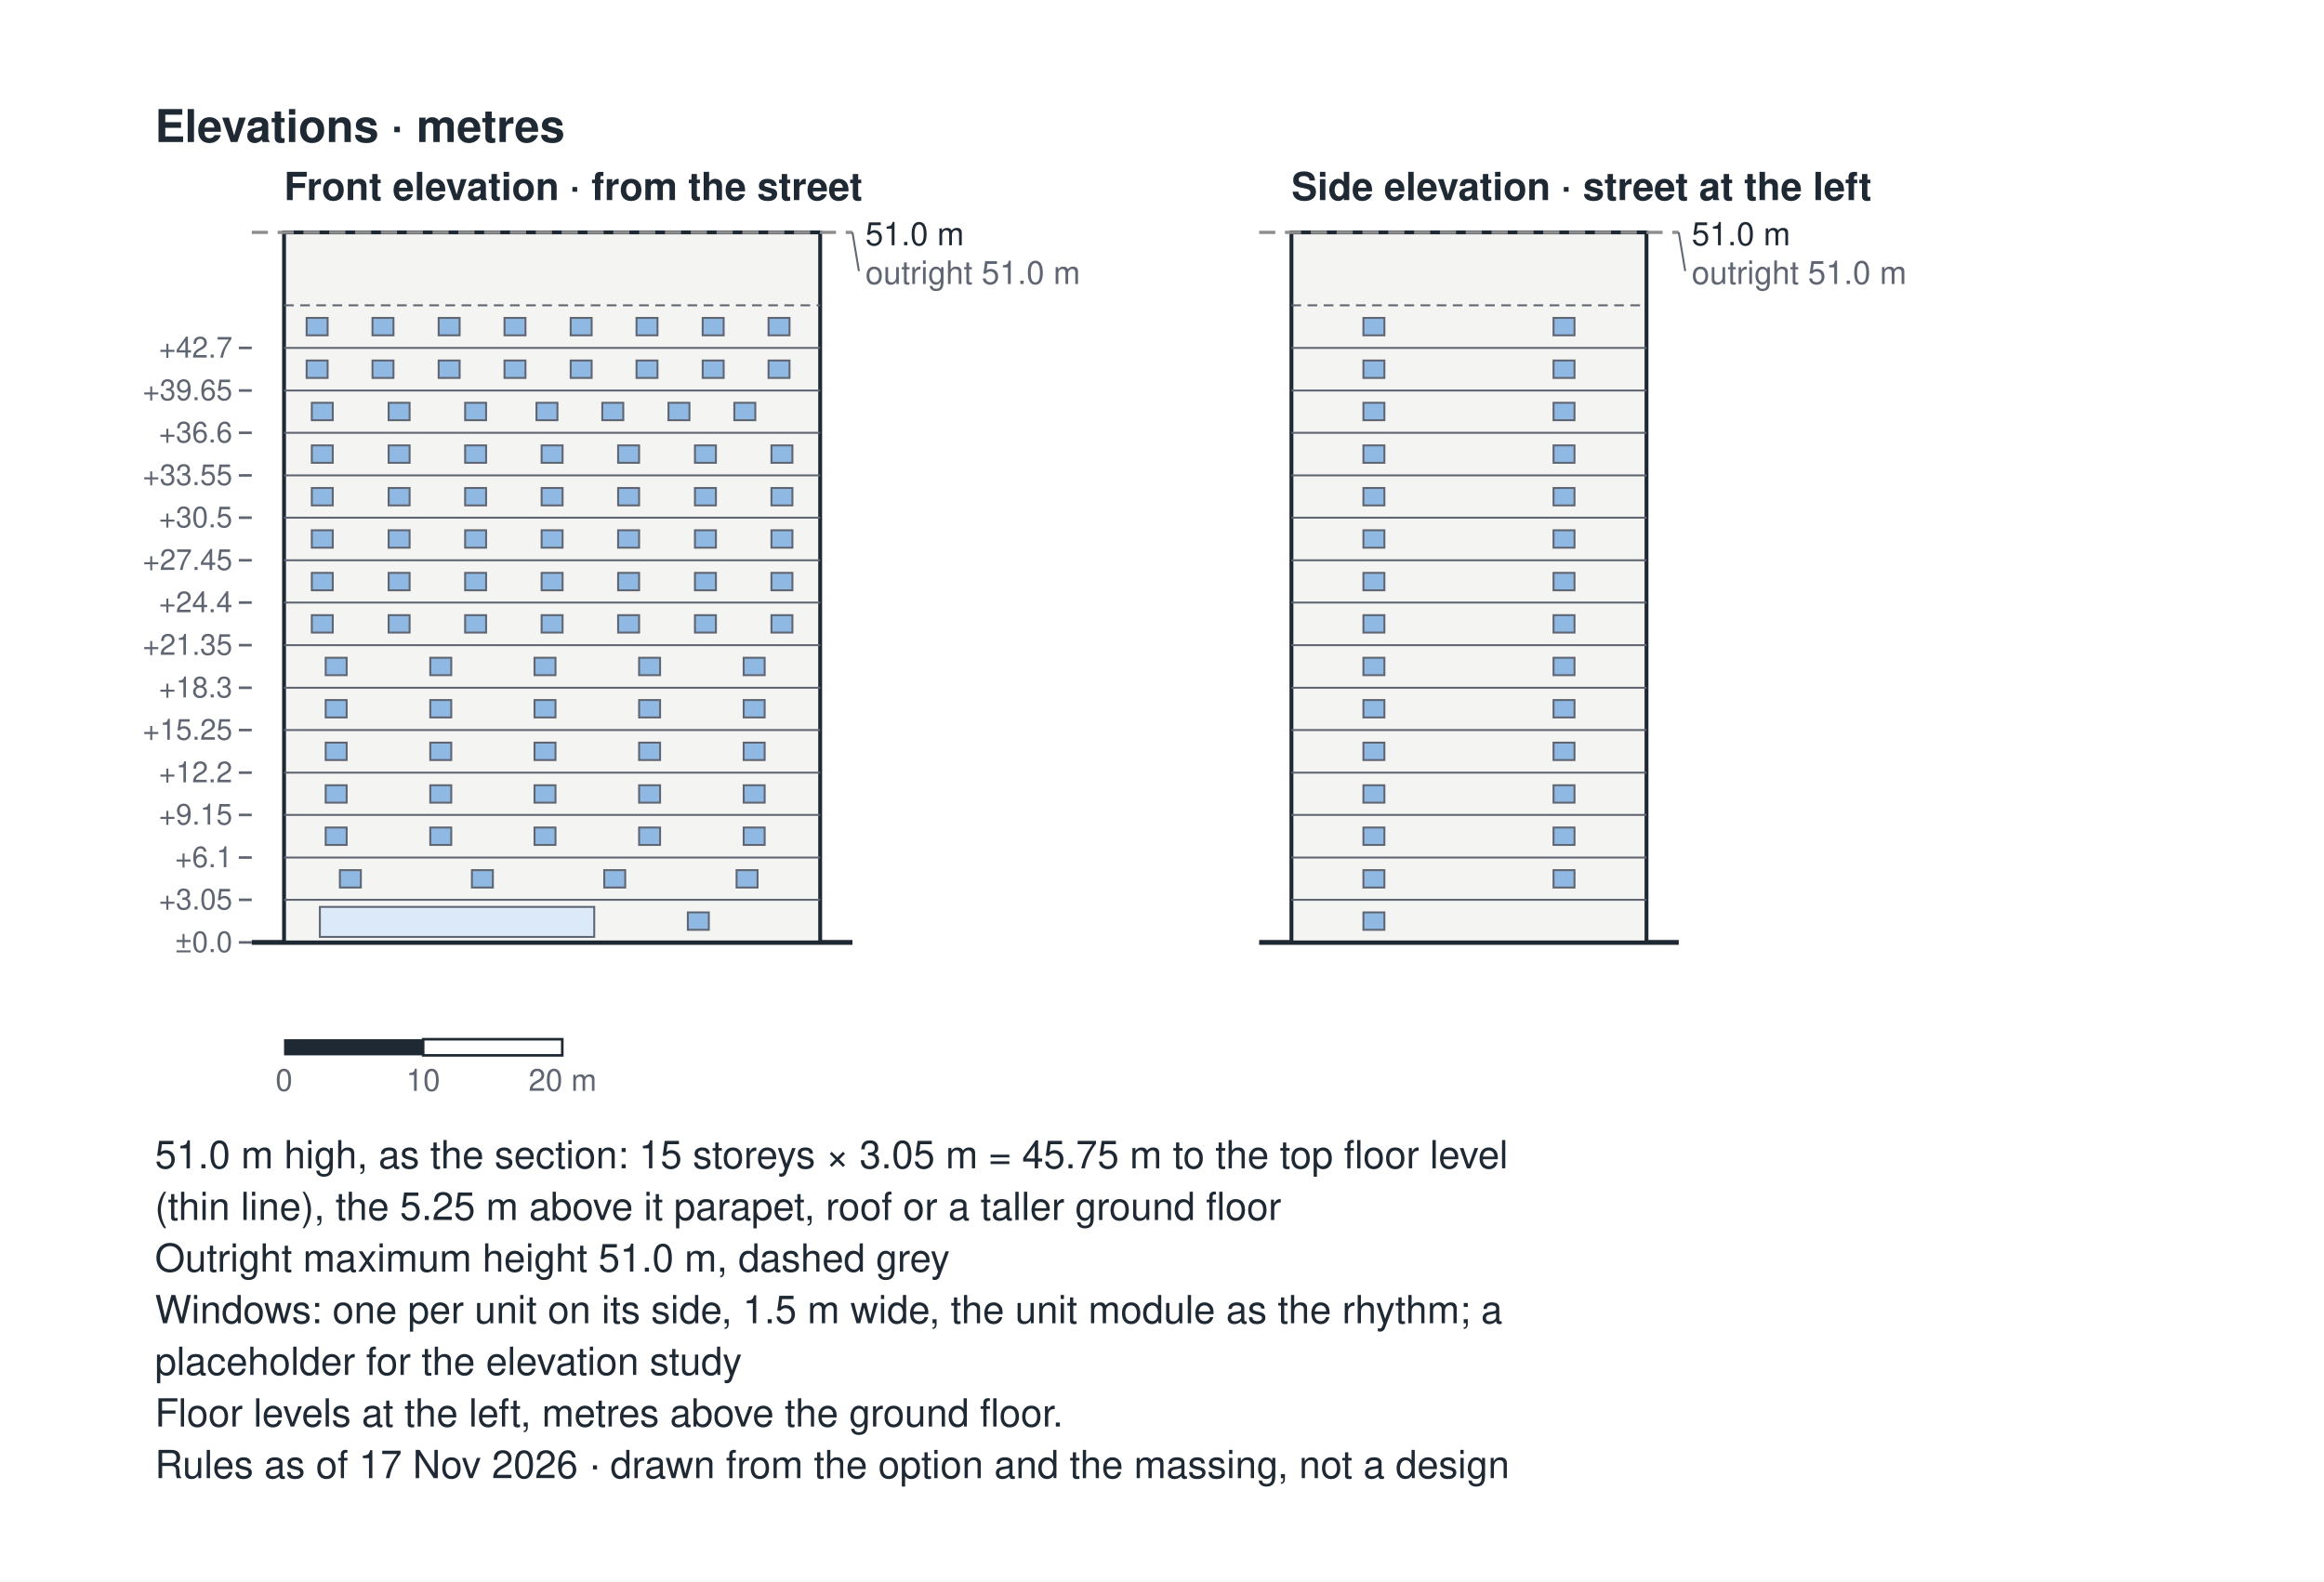
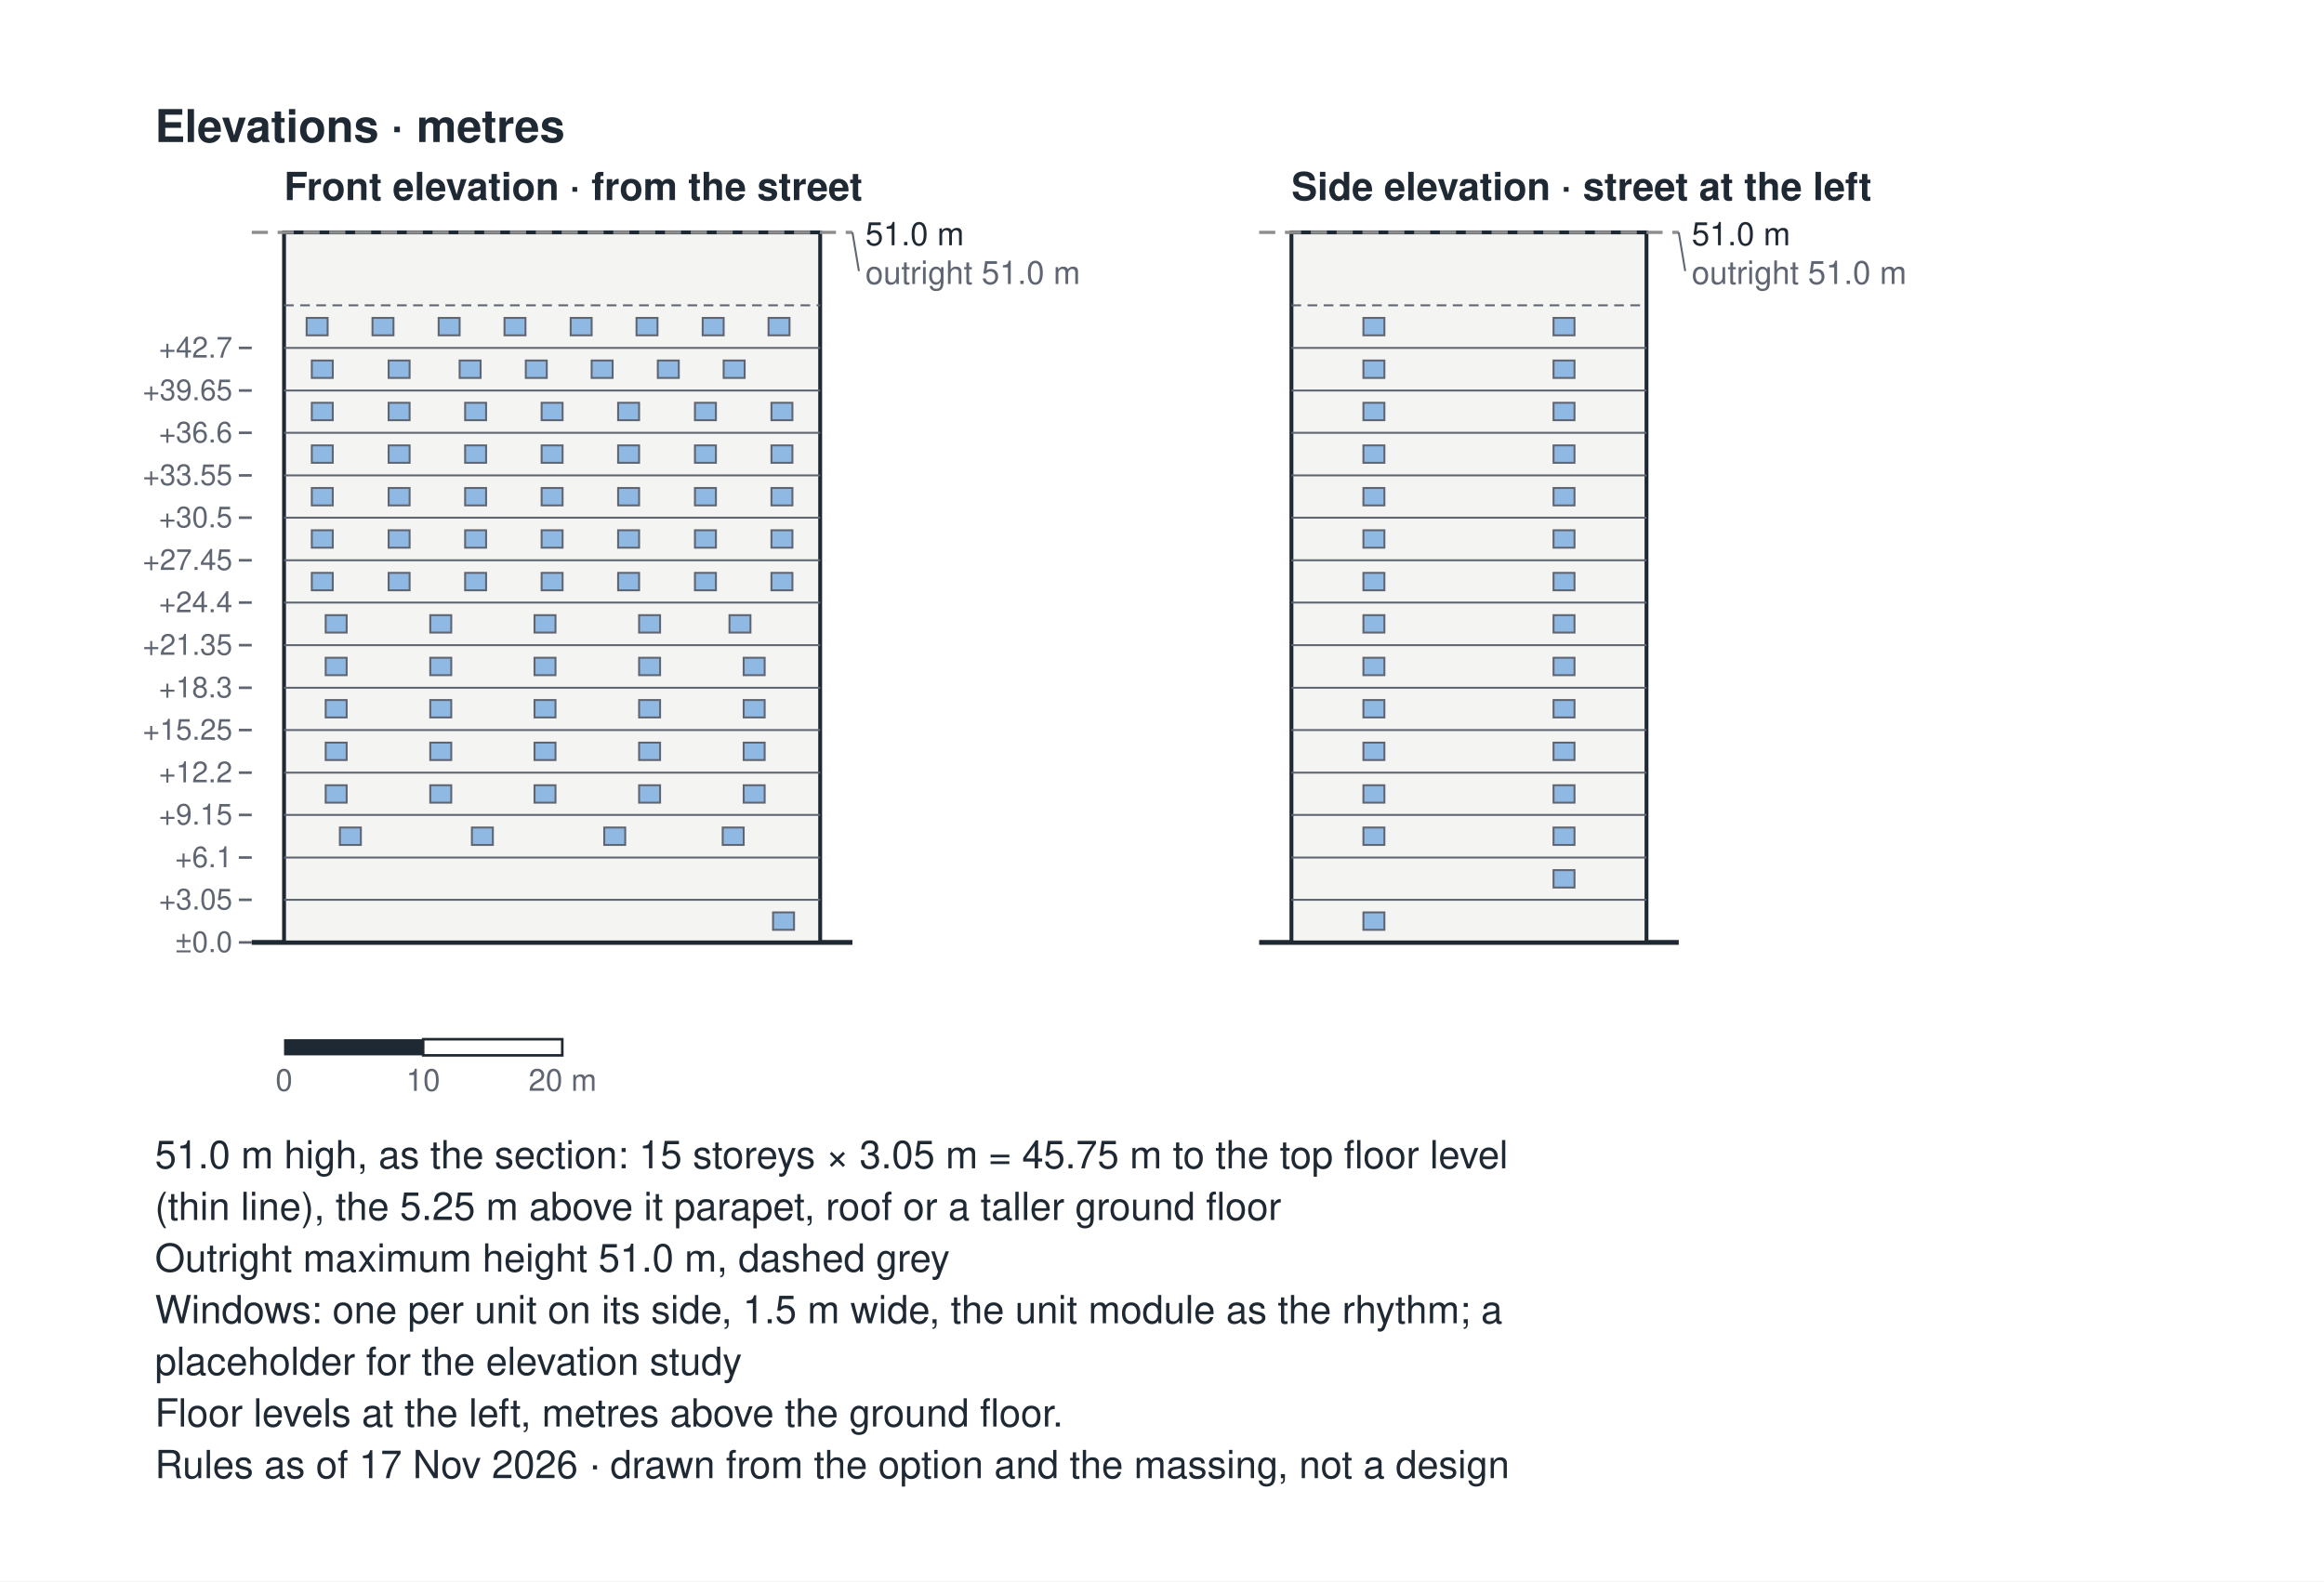
<svg xmlns="http://www.w3.org/2000/svg" width="720" height="490" viewBox="0 0 720 490" font-family="IBM Plex Sans, Helvetica, Arial, sans-serif" font-size="12" fill="#1f2933" role="img" aria-label="Preliminary elevations">
  <rect width="100%" height="100%" fill="#ffffff" />
  <text x="48" y="44" font-size="14" font-weight="600">Elevations · metres</text>
  <text x="88.0" y="62.0" font-size="12" font-weight="600">Front elevation · from the street</text>
  <line x1="78.0" y1="292.0" x2="264.1" y2="292.0" stroke="#1f2933" stroke-width="1.5" />
  <rect x="88.0" y="72.0" width="166.1" height="220.0" fill="#f4f4f2" stroke="#1f2933" stroke-width="1.2" />
  <line x1="88.0" y1="94.6" x2="254.1" y2="94.6" stroke="#5f6672" stroke-width="0.6" stroke-dasharray="3 2" />
-   <rect x="99.1" y="281.0" width="85.0" height="9.3" fill="#dbe9f8" stroke="#5f6672" stroke-width="0.6" />
-   <rect x="213.1" y="282.7" width="6.5" height="5.4" fill="#8fb8e3" stroke="#5f6672" stroke-width="0.6" />
+   <rect x="239.5" y="282.7" width="6.5" height="5.4" fill="#8fb8e3" stroke="#5f6672" stroke-width="0.6" />
  <line x1="88.0" y1="278.8" x2="254.1" y2="278.8" stroke="#5f6672" stroke-width="0.6" />
-   <rect x="105.3" y="269.6" width="6.5" height="5.4" fill="#8fb8e3" stroke="#5f6672" stroke-width="0.6" />
-   <rect x="146.2" y="269.6" width="6.5" height="5.4" fill="#8fb8e3" stroke="#5f6672" stroke-width="0.6" />
-   <rect x="187.2" y="269.6" width="6.5" height="5.4" fill="#8fb8e3" stroke="#5f6672" stroke-width="0.6" />
-   <rect x="228.2" y="269.6" width="6.5" height="5.4" fill="#8fb8e3" stroke="#5f6672" stroke-width="0.6" />
  <line x1="88.0" y1="265.7" x2="254.1" y2="265.7" stroke="#5f6672" stroke-width="0.6" />
-   <rect x="100.9" y="256.4" width="6.5" height="5.4" fill="#8fb8e3" stroke="#5f6672" stroke-width="0.6" />
-   <rect x="133.3" y="256.4" width="6.5" height="5.4" fill="#8fb8e3" stroke="#5f6672" stroke-width="0.6" />
-   <rect x="165.6" y="256.4" width="6.5" height="5.4" fill="#8fb8e3" stroke="#5f6672" stroke-width="0.6" />
-   <rect x="198.0" y="256.4" width="6.5" height="5.4" fill="#8fb8e3" stroke="#5f6672" stroke-width="0.6" />
-   <rect x="230.4" y="256.4" width="6.5" height="5.4" fill="#8fb8e3" stroke="#5f6672" stroke-width="0.6" />
+   <rect x="105.3" y="256.4" width="6.5" height="5.4" fill="#8fb8e3" stroke="#5f6672" stroke-width="0.6" />
+   <rect x="146.2" y="256.4" width="6.5" height="5.4" fill="#8fb8e3" stroke="#5f6672" stroke-width="0.6" />
+   <rect x="187.2" y="256.4" width="6.5" height="5.4" fill="#8fb8e3" stroke="#5f6672" stroke-width="0.6" />
+   <rect x="223.9" y="256.4" width="6.5" height="5.4" fill="#8fb8e3" stroke="#5f6672" stroke-width="0.6" />
  <line x1="88.0" y1="252.5" x2="254.1" y2="252.5" stroke="#5f6672" stroke-width="0.6" />
  <rect x="100.9" y="243.3" width="6.5" height="5.4" fill="#8fb8e3" stroke="#5f6672" stroke-width="0.6" />
  <rect x="133.3" y="243.3" width="6.5" height="5.4" fill="#8fb8e3" stroke="#5f6672" stroke-width="0.6" />
  <rect x="165.6" y="243.3" width="6.5" height="5.4" fill="#8fb8e3" stroke="#5f6672" stroke-width="0.6" />
  <rect x="198.0" y="243.3" width="6.5" height="5.4" fill="#8fb8e3" stroke="#5f6672" stroke-width="0.6" />
  <rect x="230.4" y="243.3" width="6.5" height="5.4" fill="#8fb8e3" stroke="#5f6672" stroke-width="0.6" />
  <line x1="88.0" y1="239.4" x2="254.1" y2="239.4" stroke="#5f6672" stroke-width="0.6" />
  <rect x="100.9" y="230.1" width="6.5" height="5.4" fill="#8fb8e3" stroke="#5f6672" stroke-width="0.6" />
  <rect x="133.3" y="230.1" width="6.5" height="5.4" fill="#8fb8e3" stroke="#5f6672" stroke-width="0.6" />
  <rect x="165.6" y="230.1" width="6.5" height="5.4" fill="#8fb8e3" stroke="#5f6672" stroke-width="0.6" />
  <rect x="198.0" y="230.1" width="6.5" height="5.4" fill="#8fb8e3" stroke="#5f6672" stroke-width="0.6" />
  <rect x="230.4" y="230.1" width="6.5" height="5.4" fill="#8fb8e3" stroke="#5f6672" stroke-width="0.6" />
  <line x1="88.0" y1="226.2" x2="254.1" y2="226.2" stroke="#5f6672" stroke-width="0.6" />
  <rect x="100.9" y="216.9" width="6.5" height="5.4" fill="#8fb8e3" stroke="#5f6672" stroke-width="0.6" />
  <rect x="133.3" y="216.9" width="6.5" height="5.4" fill="#8fb8e3" stroke="#5f6672" stroke-width="0.6" />
  <rect x="165.6" y="216.9" width="6.5" height="5.4" fill="#8fb8e3" stroke="#5f6672" stroke-width="0.6" />
  <rect x="198.0" y="216.9" width="6.5" height="5.4" fill="#8fb8e3" stroke="#5f6672" stroke-width="0.6" />
  <rect x="230.4" y="216.9" width="6.5" height="5.4" fill="#8fb8e3" stroke="#5f6672" stroke-width="0.6" />
  <line x1="88.0" y1="213.1" x2="254.1" y2="213.1" stroke="#5f6672" stroke-width="0.6" />
  <rect x="100.9" y="203.8" width="6.5" height="5.4" fill="#8fb8e3" stroke="#5f6672" stroke-width="0.6" />
  <rect x="133.3" y="203.8" width="6.5" height="5.4" fill="#8fb8e3" stroke="#5f6672" stroke-width="0.6" />
  <rect x="165.6" y="203.8" width="6.5" height="5.4" fill="#8fb8e3" stroke="#5f6672" stroke-width="0.6" />
  <rect x="198.0" y="203.8" width="6.5" height="5.4" fill="#8fb8e3" stroke="#5f6672" stroke-width="0.6" />
  <rect x="230.4" y="203.8" width="6.5" height="5.4" fill="#8fb8e3" stroke="#5f6672" stroke-width="0.6" />
  <line x1="88.0" y1="199.9" x2="254.1" y2="199.9" stroke="#5f6672" stroke-width="0.6" />
-   <rect x="96.6" y="190.6" width="6.5" height="5.4" fill="#8fb8e3" stroke="#5f6672" stroke-width="0.6" />
-   <rect x="120.4" y="190.6" width="6.5" height="5.4" fill="#8fb8e3" stroke="#5f6672" stroke-width="0.6" />
-   <rect x="144.1" y="190.6" width="6.5" height="5.4" fill="#8fb8e3" stroke="#5f6672" stroke-width="0.6" />
-   <rect x="167.8" y="190.6" width="6.5" height="5.4" fill="#8fb8e3" stroke="#5f6672" stroke-width="0.6" />
-   <rect x="191.5" y="190.6" width="6.5" height="5.4" fill="#8fb8e3" stroke="#5f6672" stroke-width="0.6" />
-   <rect x="215.3" y="190.6" width="6.5" height="5.4" fill="#8fb8e3" stroke="#5f6672" stroke-width="0.6" />
-   <rect x="239.0" y="190.6" width="6.5" height="5.4" fill="#8fb8e3" stroke="#5f6672" stroke-width="0.6" />
+   <rect x="100.9" y="190.6" width="6.5" height="5.4" fill="#8fb8e3" stroke="#5f6672" stroke-width="0.6" />
+   <rect x="133.3" y="190.6" width="6.5" height="5.4" fill="#8fb8e3" stroke="#5f6672" stroke-width="0.6" />
+   <rect x="165.6" y="190.6" width="6.5" height="5.4" fill="#8fb8e3" stroke="#5f6672" stroke-width="0.6" />
+   <rect x="198.0" y="190.6" width="6.5" height="5.4" fill="#8fb8e3" stroke="#5f6672" stroke-width="0.6" />
+   <rect x="226.0" y="190.6" width="6.5" height="5.4" fill="#8fb8e3" stroke="#5f6672" stroke-width="0.6" />
  <line x1="88.0" y1="186.7" x2="254.1" y2="186.7" stroke="#5f6672" stroke-width="0.6" />
  <rect x="96.6" y="177.5" width="6.5" height="5.4" fill="#8fb8e3" stroke="#5f6672" stroke-width="0.6" />
  <rect x="120.4" y="177.5" width="6.5" height="5.4" fill="#8fb8e3" stroke="#5f6672" stroke-width="0.6" />
  <rect x="144.1" y="177.5" width="6.5" height="5.4" fill="#8fb8e3" stroke="#5f6672" stroke-width="0.6" />
  <rect x="167.8" y="177.5" width="6.5" height="5.4" fill="#8fb8e3" stroke="#5f6672" stroke-width="0.6" />
  <rect x="191.5" y="177.5" width="6.5" height="5.4" fill="#8fb8e3" stroke="#5f6672" stroke-width="0.6" />
  <rect x="215.3" y="177.5" width="6.5" height="5.4" fill="#8fb8e3" stroke="#5f6672" stroke-width="0.6" />
  <rect x="239.0" y="177.5" width="6.5" height="5.4" fill="#8fb8e3" stroke="#5f6672" stroke-width="0.6" />
  <line x1="88.0" y1="173.6" x2="254.1" y2="173.6" stroke="#5f6672" stroke-width="0.6" />
  <rect x="96.6" y="164.3" width="6.5" height="5.4" fill="#8fb8e3" stroke="#5f6672" stroke-width="0.6" />
  <rect x="120.4" y="164.3" width="6.5" height="5.4" fill="#8fb8e3" stroke="#5f6672" stroke-width="0.6" />
  <rect x="144.1" y="164.3" width="6.5" height="5.4" fill="#8fb8e3" stroke="#5f6672" stroke-width="0.6" />
  <rect x="167.8" y="164.3" width="6.5" height="5.4" fill="#8fb8e3" stroke="#5f6672" stroke-width="0.6" />
  <rect x="191.5" y="164.3" width="6.5" height="5.4" fill="#8fb8e3" stroke="#5f6672" stroke-width="0.6" />
  <rect x="215.3" y="164.3" width="6.5" height="5.4" fill="#8fb8e3" stroke="#5f6672" stroke-width="0.6" />
  <rect x="239.0" y="164.3" width="6.5" height="5.4" fill="#8fb8e3" stroke="#5f6672" stroke-width="0.6" />
  <line x1="88.0" y1="160.4" x2="254.1" y2="160.4" stroke="#5f6672" stroke-width="0.6" />
  <rect x="96.6" y="151.2" width="6.5" height="5.4" fill="#8fb8e3" stroke="#5f6672" stroke-width="0.6" />
  <rect x="120.4" y="151.2" width="6.5" height="5.4" fill="#8fb8e3" stroke="#5f6672" stroke-width="0.6" />
  <rect x="144.1" y="151.2" width="6.5" height="5.4" fill="#8fb8e3" stroke="#5f6672" stroke-width="0.6" />
  <rect x="167.8" y="151.2" width="6.5" height="5.4" fill="#8fb8e3" stroke="#5f6672" stroke-width="0.6" />
  <rect x="191.5" y="151.2" width="6.5" height="5.4" fill="#8fb8e3" stroke="#5f6672" stroke-width="0.6" />
  <rect x="215.3" y="151.2" width="6.5" height="5.4" fill="#8fb8e3" stroke="#5f6672" stroke-width="0.6" />
  <rect x="239.0" y="151.2" width="6.5" height="5.4" fill="#8fb8e3" stroke="#5f6672" stroke-width="0.6" />
  <line x1="88.0" y1="147.3" x2="254.1" y2="147.3" stroke="#5f6672" stroke-width="0.6" />
  <rect x="96.6" y="138.0" width="6.5" height="5.4" fill="#8fb8e3" stroke="#5f6672" stroke-width="0.6" />
  <rect x="120.4" y="138.0" width="6.5" height="5.4" fill="#8fb8e3" stroke="#5f6672" stroke-width="0.6" />
  <rect x="144.1" y="138.0" width="6.5" height="5.4" fill="#8fb8e3" stroke="#5f6672" stroke-width="0.6" />
  <rect x="167.8" y="138.0" width="6.5" height="5.4" fill="#8fb8e3" stroke="#5f6672" stroke-width="0.6" />
  <rect x="191.5" y="138.0" width="6.5" height="5.4" fill="#8fb8e3" stroke="#5f6672" stroke-width="0.6" />
  <rect x="215.3" y="138.0" width="6.5" height="5.4" fill="#8fb8e3" stroke="#5f6672" stroke-width="0.6" />
  <rect x="239.0" y="138.0" width="6.5" height="5.4" fill="#8fb8e3" stroke="#5f6672" stroke-width="0.6" />
  <line x1="88.0" y1="134.1" x2="254.1" y2="134.1" stroke="#5f6672" stroke-width="0.6" />
  <rect x="96.6" y="124.8" width="6.5" height="5.4" fill="#8fb8e3" stroke="#5f6672" stroke-width="0.6" />
  <rect x="120.4" y="124.8" width="6.5" height="5.4" fill="#8fb8e3" stroke="#5f6672" stroke-width="0.6" />
  <rect x="144.1" y="124.8" width="6.5" height="5.4" fill="#8fb8e3" stroke="#5f6672" stroke-width="0.6" />
-   <rect x="166.2" y="124.8" width="6.5" height="5.4" fill="#8fb8e3" stroke="#5f6672" stroke-width="0.6" />
-   <rect x="186.6" y="124.8" width="6.5" height="5.4" fill="#8fb8e3" stroke="#5f6672" stroke-width="0.6" />
-   <rect x="207.1" y="124.8" width="6.5" height="5.4" fill="#8fb8e3" stroke="#5f6672" stroke-width="0.6" />
-   <rect x="227.5" y="124.8" width="6.5" height="5.4" fill="#8fb8e3" stroke="#5f6672" stroke-width="0.6" />
+   <rect x="167.8" y="124.8" width="6.5" height="5.4" fill="#8fb8e3" stroke="#5f6672" stroke-width="0.6" />
+   <rect x="191.5" y="124.8" width="6.5" height="5.4" fill="#8fb8e3" stroke="#5f6672" stroke-width="0.6" />
+   <rect x="215.3" y="124.8" width="6.5" height="5.4" fill="#8fb8e3" stroke="#5f6672" stroke-width="0.6" />
+   <rect x="239.0" y="124.8" width="6.5" height="5.4" fill="#8fb8e3" stroke="#5f6672" stroke-width="0.6" />
  <line x1="88.0" y1="121.0" x2="254.1" y2="121.0" stroke="#5f6672" stroke-width="0.6" />
-   <rect x="95.0" y="111.7" width="6.5" height="5.4" fill="#8fb8e3" stroke="#5f6672" stroke-width="0.6" />
-   <rect x="115.4" y="111.7" width="6.5" height="5.4" fill="#8fb8e3" stroke="#5f6672" stroke-width="0.6" />
-   <rect x="135.9" y="111.7" width="6.5" height="5.4" fill="#8fb8e3" stroke="#5f6672" stroke-width="0.6" />
-   <rect x="156.3" y="111.7" width="6.5" height="5.4" fill="#8fb8e3" stroke="#5f6672" stroke-width="0.6" />
-   <rect x="176.8" y="111.7" width="6.5" height="5.4" fill="#8fb8e3" stroke="#5f6672" stroke-width="0.6" />
-   <rect x="197.2" y="111.7" width="6.5" height="5.4" fill="#8fb8e3" stroke="#5f6672" stroke-width="0.6" />
-   <rect x="217.7" y="111.7" width="6.5" height="5.4" fill="#8fb8e3" stroke="#5f6672" stroke-width="0.6" />
-   <rect x="238.1" y="111.7" width="6.5" height="5.4" fill="#8fb8e3" stroke="#5f6672" stroke-width="0.6" />
+   <rect x="96.6" y="111.7" width="6.5" height="5.4" fill="#8fb8e3" stroke="#5f6672" stroke-width="0.6" />
+   <rect x="120.4" y="111.7" width="6.5" height="5.4" fill="#8fb8e3" stroke="#5f6672" stroke-width="0.6" />
+   <rect x="142.4" y="111.7" width="6.5" height="5.4" fill="#8fb8e3" stroke="#5f6672" stroke-width="0.6" />
+   <rect x="162.9" y="111.7" width="6.5" height="5.4" fill="#8fb8e3" stroke="#5f6672" stroke-width="0.6" />
+   <rect x="183.3" y="111.7" width="6.5" height="5.4" fill="#8fb8e3" stroke="#5f6672" stroke-width="0.6" />
+   <rect x="203.8" y="111.7" width="6.5" height="5.4" fill="#8fb8e3" stroke="#5f6672" stroke-width="0.6" />
+   <rect x="224.2" y="111.7" width="6.5" height="5.4" fill="#8fb8e3" stroke="#5f6672" stroke-width="0.6" />
  <line x1="88.0" y1="107.8" x2="254.1" y2="107.8" stroke="#5f6672" stroke-width="0.6" />
  <rect x="95.0" y="98.5" width="6.5" height="5.4" fill="#8fb8e3" stroke="#5f6672" stroke-width="0.6" />
  <rect x="115.4" y="98.5" width="6.5" height="5.4" fill="#8fb8e3" stroke="#5f6672" stroke-width="0.6" />
  <rect x="135.9" y="98.5" width="6.5" height="5.4" fill="#8fb8e3" stroke="#5f6672" stroke-width="0.6" />
  <rect x="156.3" y="98.5" width="6.5" height="5.4" fill="#8fb8e3" stroke="#5f6672" stroke-width="0.6" />
  <rect x="176.8" y="98.5" width="6.5" height="5.4" fill="#8fb8e3" stroke="#5f6672" stroke-width="0.6" />
  <rect x="197.2" y="98.5" width="6.5" height="5.4" fill="#8fb8e3" stroke="#5f6672" stroke-width="0.6" />
  <rect x="217.7" y="98.5" width="6.5" height="5.4" fill="#8fb8e3" stroke="#5f6672" stroke-width="0.6" />
  <rect x="238.1" y="98.5" width="6.5" height="5.4" fill="#8fb8e3" stroke="#5f6672" stroke-width="0.6" />
  <line x1="78.0" y1="72.0" x2="264.1" y2="72.0" stroke="#8e8e8e" stroke-width="1" stroke-dasharray="5 3" />
  <text x="268.1" y="76.0" font-size="10" fill="#1f2933">51.0 m</text>
  <line x1="264.1" y1="72.0" x2="266.1" y2="84.0" stroke="#5f6672" stroke-width="0.6" />
  <text x="268.1" y="88.0" font-size="10" fill="#5f6672">outright 51.0 m</text>
  <text x="400.1" y="62.0" font-size="12" font-weight="600">Side elevation · street at the left</text>
  <line x1="390.1" y1="292.0" x2="520.1" y2="292.0" stroke="#1f2933" stroke-width="1.5" />
  <rect x="400.1" y="72.0" width="110.0" height="220.0" fill="#f4f4f2" stroke="#1f2933" stroke-width="1.2" />
  <line x1="400.1" y1="94.6" x2="510.1" y2="94.6" stroke="#5f6672" stroke-width="0.6" stroke-dasharray="3 2" />
  <rect x="422.4" y="282.7" width="6.5" height="5.4" fill="#8fb8e3" stroke="#5f6672" stroke-width="0.6" />
  <line x1="400.1" y1="278.8" x2="510.1" y2="278.8" stroke="#5f6672" stroke-width="0.6" />
-   <rect x="422.4" y="269.6" width="6.5" height="5.4" fill="#8fb8e3" stroke="#5f6672" stroke-width="0.6" />
  <rect x="481.3" y="269.6" width="6.5" height="5.4" fill="#8fb8e3" stroke="#5f6672" stroke-width="0.6" />
  <line x1="400.1" y1="265.7" x2="510.1" y2="265.7" stroke="#5f6672" stroke-width="0.6" />
  <rect x="422.4" y="256.4" width="6.5" height="5.4" fill="#8fb8e3" stroke="#5f6672" stroke-width="0.6" />
  <rect x="481.3" y="256.4" width="6.5" height="5.4" fill="#8fb8e3" stroke="#5f6672" stroke-width="0.6" />
  <line x1="400.1" y1="252.5" x2="510.1" y2="252.5" stroke="#5f6672" stroke-width="0.6" />
  <rect x="422.4" y="243.3" width="6.5" height="5.4" fill="#8fb8e3" stroke="#5f6672" stroke-width="0.6" />
  <rect x="481.3" y="243.3" width="6.5" height="5.4" fill="#8fb8e3" stroke="#5f6672" stroke-width="0.6" />
  <line x1="400.1" y1="239.4" x2="510.1" y2="239.4" stroke="#5f6672" stroke-width="0.6" />
  <rect x="422.4" y="230.1" width="6.5" height="5.4" fill="#8fb8e3" stroke="#5f6672" stroke-width="0.6" />
  <rect x="481.3" y="230.1" width="6.5" height="5.4" fill="#8fb8e3" stroke="#5f6672" stroke-width="0.6" />
  <line x1="400.1" y1="226.2" x2="510.1" y2="226.2" stroke="#5f6672" stroke-width="0.6" />
  <rect x="422.4" y="216.9" width="6.5" height="5.4" fill="#8fb8e3" stroke="#5f6672" stroke-width="0.6" />
  <rect x="481.3" y="216.9" width="6.5" height="5.4" fill="#8fb8e3" stroke="#5f6672" stroke-width="0.6" />
  <line x1="400.1" y1="213.1" x2="510.1" y2="213.1" stroke="#5f6672" stroke-width="0.6" />
  <rect x="422.4" y="203.8" width="6.5" height="5.4" fill="#8fb8e3" stroke="#5f6672" stroke-width="0.6" />
  <rect x="481.3" y="203.8" width="6.5" height="5.4" fill="#8fb8e3" stroke="#5f6672" stroke-width="0.6" />
  <line x1="400.1" y1="199.9" x2="510.1" y2="199.9" stroke="#5f6672" stroke-width="0.6" />
  <rect x="422.4" y="190.6" width="6.5" height="5.4" fill="#8fb8e3" stroke="#5f6672" stroke-width="0.6" />
  <rect x="481.3" y="190.6" width="6.5" height="5.4" fill="#8fb8e3" stroke="#5f6672" stroke-width="0.6" />
  <line x1="400.1" y1="186.7" x2="510.1" y2="186.7" stroke="#5f6672" stroke-width="0.6" />
  <rect x="422.4" y="177.5" width="6.5" height="5.4" fill="#8fb8e3" stroke="#5f6672" stroke-width="0.6" />
  <rect x="481.3" y="177.5" width="6.5" height="5.4" fill="#8fb8e3" stroke="#5f6672" stroke-width="0.6" />
  <line x1="400.1" y1="173.6" x2="510.1" y2="173.6" stroke="#5f6672" stroke-width="0.6" />
  <rect x="422.4" y="164.3" width="6.5" height="5.4" fill="#8fb8e3" stroke="#5f6672" stroke-width="0.6" />
  <rect x="481.3" y="164.3" width="6.5" height="5.4" fill="#8fb8e3" stroke="#5f6672" stroke-width="0.6" />
  <line x1="400.1" y1="160.4" x2="510.1" y2="160.4" stroke="#5f6672" stroke-width="0.6" />
  <rect x="422.4" y="151.2" width="6.5" height="5.4" fill="#8fb8e3" stroke="#5f6672" stroke-width="0.6" />
  <rect x="481.3" y="151.2" width="6.5" height="5.4" fill="#8fb8e3" stroke="#5f6672" stroke-width="0.6" />
  <line x1="400.1" y1="147.3" x2="510.1" y2="147.3" stroke="#5f6672" stroke-width="0.6" />
  <rect x="422.4" y="138.0" width="6.5" height="5.4" fill="#8fb8e3" stroke="#5f6672" stroke-width="0.6" />
  <rect x="481.3" y="138.0" width="6.5" height="5.4" fill="#8fb8e3" stroke="#5f6672" stroke-width="0.6" />
  <line x1="400.1" y1="134.1" x2="510.1" y2="134.1" stroke="#5f6672" stroke-width="0.6" />
  <rect x="422.4" y="124.8" width="6.5" height="5.4" fill="#8fb8e3" stroke="#5f6672" stroke-width="0.6" />
  <rect x="481.3" y="124.8" width="6.5" height="5.4" fill="#8fb8e3" stroke="#5f6672" stroke-width="0.6" />
  <line x1="400.1" y1="121.0" x2="510.1" y2="121.0" stroke="#5f6672" stroke-width="0.6" />
  <rect x="422.4" y="111.7" width="6.5" height="5.4" fill="#8fb8e3" stroke="#5f6672" stroke-width="0.6" />
  <rect x="481.3" y="111.7" width="6.5" height="5.4" fill="#8fb8e3" stroke="#5f6672" stroke-width="0.6" />
  <line x1="400.1" y1="107.8" x2="510.1" y2="107.8" stroke="#5f6672" stroke-width="0.6" />
  <rect x="422.4" y="98.5" width="6.5" height="5.4" fill="#8fb8e3" stroke="#5f6672" stroke-width="0.6" />
  <rect x="481.3" y="98.5" width="6.5" height="5.4" fill="#8fb8e3" stroke="#5f6672" stroke-width="0.6" />
  <line x1="390.1" y1="72.0" x2="520.1" y2="72.0" stroke="#8e8e8e" stroke-width="1" stroke-dasharray="5 3" />
  <text x="524.1" y="76.0" font-size="10" fill="#1f2933">51.0 m</text>
  <line x1="520.1" y1="72.0" x2="522.1" y2="84.0" stroke="#5f6672" stroke-width="0.6" />
  <text x="524.1" y="88.0" font-size="10" fill="#5f6672">outright 51.0 m</text>
  <line x1="74.0" y1="292.0" x2="78.0" y2="292.0" stroke="#5f6672" stroke-width="0.8" />
  <text x="72.0" y="295.0" font-size="9" text-anchor="end" fill="#5f6672">±0.0</text>
  <line x1="74.0" y1="278.8" x2="78.0" y2="278.8" stroke="#5f6672" stroke-width="0.8" />
  <text x="72.0" y="281.8" font-size="9" text-anchor="end" fill="#5f6672">+3.05</text>
  <line x1="74.0" y1="265.7" x2="78.0" y2="265.7" stroke="#5f6672" stroke-width="0.8" />
  <text x="72.0" y="268.7" font-size="9" text-anchor="end" fill="#5f6672">+6.1</text>
  <line x1="74.0" y1="252.5" x2="78.0" y2="252.5" stroke="#5f6672" stroke-width="0.8" />
  <text x="72.0" y="255.5" font-size="9" text-anchor="end" fill="#5f6672">+9.15</text>
  <line x1="74.0" y1="239.4" x2="78.0" y2="239.4" stroke="#5f6672" stroke-width="0.8" />
  <text x="72.0" y="242.4" font-size="9" text-anchor="end" fill="#5f6672">+12.2</text>
  <line x1="74.0" y1="226.2" x2="78.0" y2="226.2" stroke="#5f6672" stroke-width="0.8" />
  <text x="72.0" y="229.2" font-size="9" text-anchor="end" fill="#5f6672">+15.25</text>
  <line x1="74.0" y1="213.1" x2="78.0" y2="213.1" stroke="#5f6672" stroke-width="0.8" />
  <text x="72.0" y="216.1" font-size="9" text-anchor="end" fill="#5f6672">+18.3</text>
  <line x1="74.0" y1="199.9" x2="78.0" y2="199.9" stroke="#5f6672" stroke-width="0.8" />
  <text x="72.0" y="202.9" font-size="9" text-anchor="end" fill="#5f6672">+21.35</text>
  <line x1="74.0" y1="186.7" x2="78.0" y2="186.7" stroke="#5f6672" stroke-width="0.8" />
  <text x="72.0" y="189.7" font-size="9" text-anchor="end" fill="#5f6672">+24.4</text>
  <line x1="74.0" y1="173.6" x2="78.0" y2="173.6" stroke="#5f6672" stroke-width="0.8" />
  <text x="72.0" y="176.6" font-size="9" text-anchor="end" fill="#5f6672">+27.45</text>
  <line x1="74.0" y1="160.4" x2="78.0" y2="160.4" stroke="#5f6672" stroke-width="0.8" />
  <text x="72.0" y="163.4" font-size="9" text-anchor="end" fill="#5f6672">+30.5</text>
  <line x1="74.0" y1="147.3" x2="78.0" y2="147.3" stroke="#5f6672" stroke-width="0.8" />
  <text x="72.0" y="150.3" font-size="9" text-anchor="end" fill="#5f6672">+33.55</text>
  <line x1="74.0" y1="134.1" x2="78.0" y2="134.1" stroke="#5f6672" stroke-width="0.8" />
  <text x="72.0" y="137.1" font-size="9" text-anchor="end" fill="#5f6672">+36.6</text>
  <line x1="74.0" y1="121.0" x2="78.0" y2="121.0" stroke="#5f6672" stroke-width="0.8" />
  <text x="72.0" y="124.0" font-size="9" text-anchor="end" fill="#5f6672">+39.65</text>
  <line x1="74.0" y1="107.8" x2="78.0" y2="107.8" stroke="#5f6672" stroke-width="0.8" />
  <text x="72.0" y="110.8" font-size="9" text-anchor="end" fill="#5f6672">+42.7</text>
  <rect x="88.0" y="322.0" width="43.1" height="5" fill="#1f2933" />
  <rect x="131.1" y="322.0" width="43.1" height="5" fill="#ffffff" stroke="#1f2933" stroke-width="0.8" />
  <text x="88.0" y="338.0" font-size="9.5" text-anchor="middle" fill="#5f6672">0</text>
  <text x="131.1" y="338.0" font-size="9.5" text-anchor="middle" fill="#5f6672">10</text>
  <text x="174.3" y="338.0" font-size="9.5" text-anchor="middle" fill="#5f6672">20 m</text>
  <text x="48.0" y="362.0" font-size="12" fill="#1f2933">51.0 m high, as the section: 15 storeys × 3.05 m = 45.75 m to the top floor level</text>
  <text x="48.0" y="378.0" font-size="12" fill="#1f2933">(thin line), the 5.25 m above it parapet, roof or a taller ground floor</text>
  <text x="48.0" y="394.0" font-size="12" fill="#1f2933">Outright maximum height 51.0 m, dashed grey</text>
  <text x="48.0" y="410.0" font-size="12" fill="#1f2933">Windows: one per unit on its side, 1.5 m wide, the unit module as the rhythm; a</text>
  <text x="48.0" y="426.0" font-size="12" fill="#1f2933">placeholder for the elevation study</text>
  <text x="48.0" y="442.0" font-size="12" fill="#1f2933">Floor levels at the left, metres above the ground floor.</text>
  <text x="48.0" y="458.0" font-size="12" fill="#1f2933">Rules as of 17 Nov 2026 · drawn from the option and the massing, not a design</text>
</svg>
